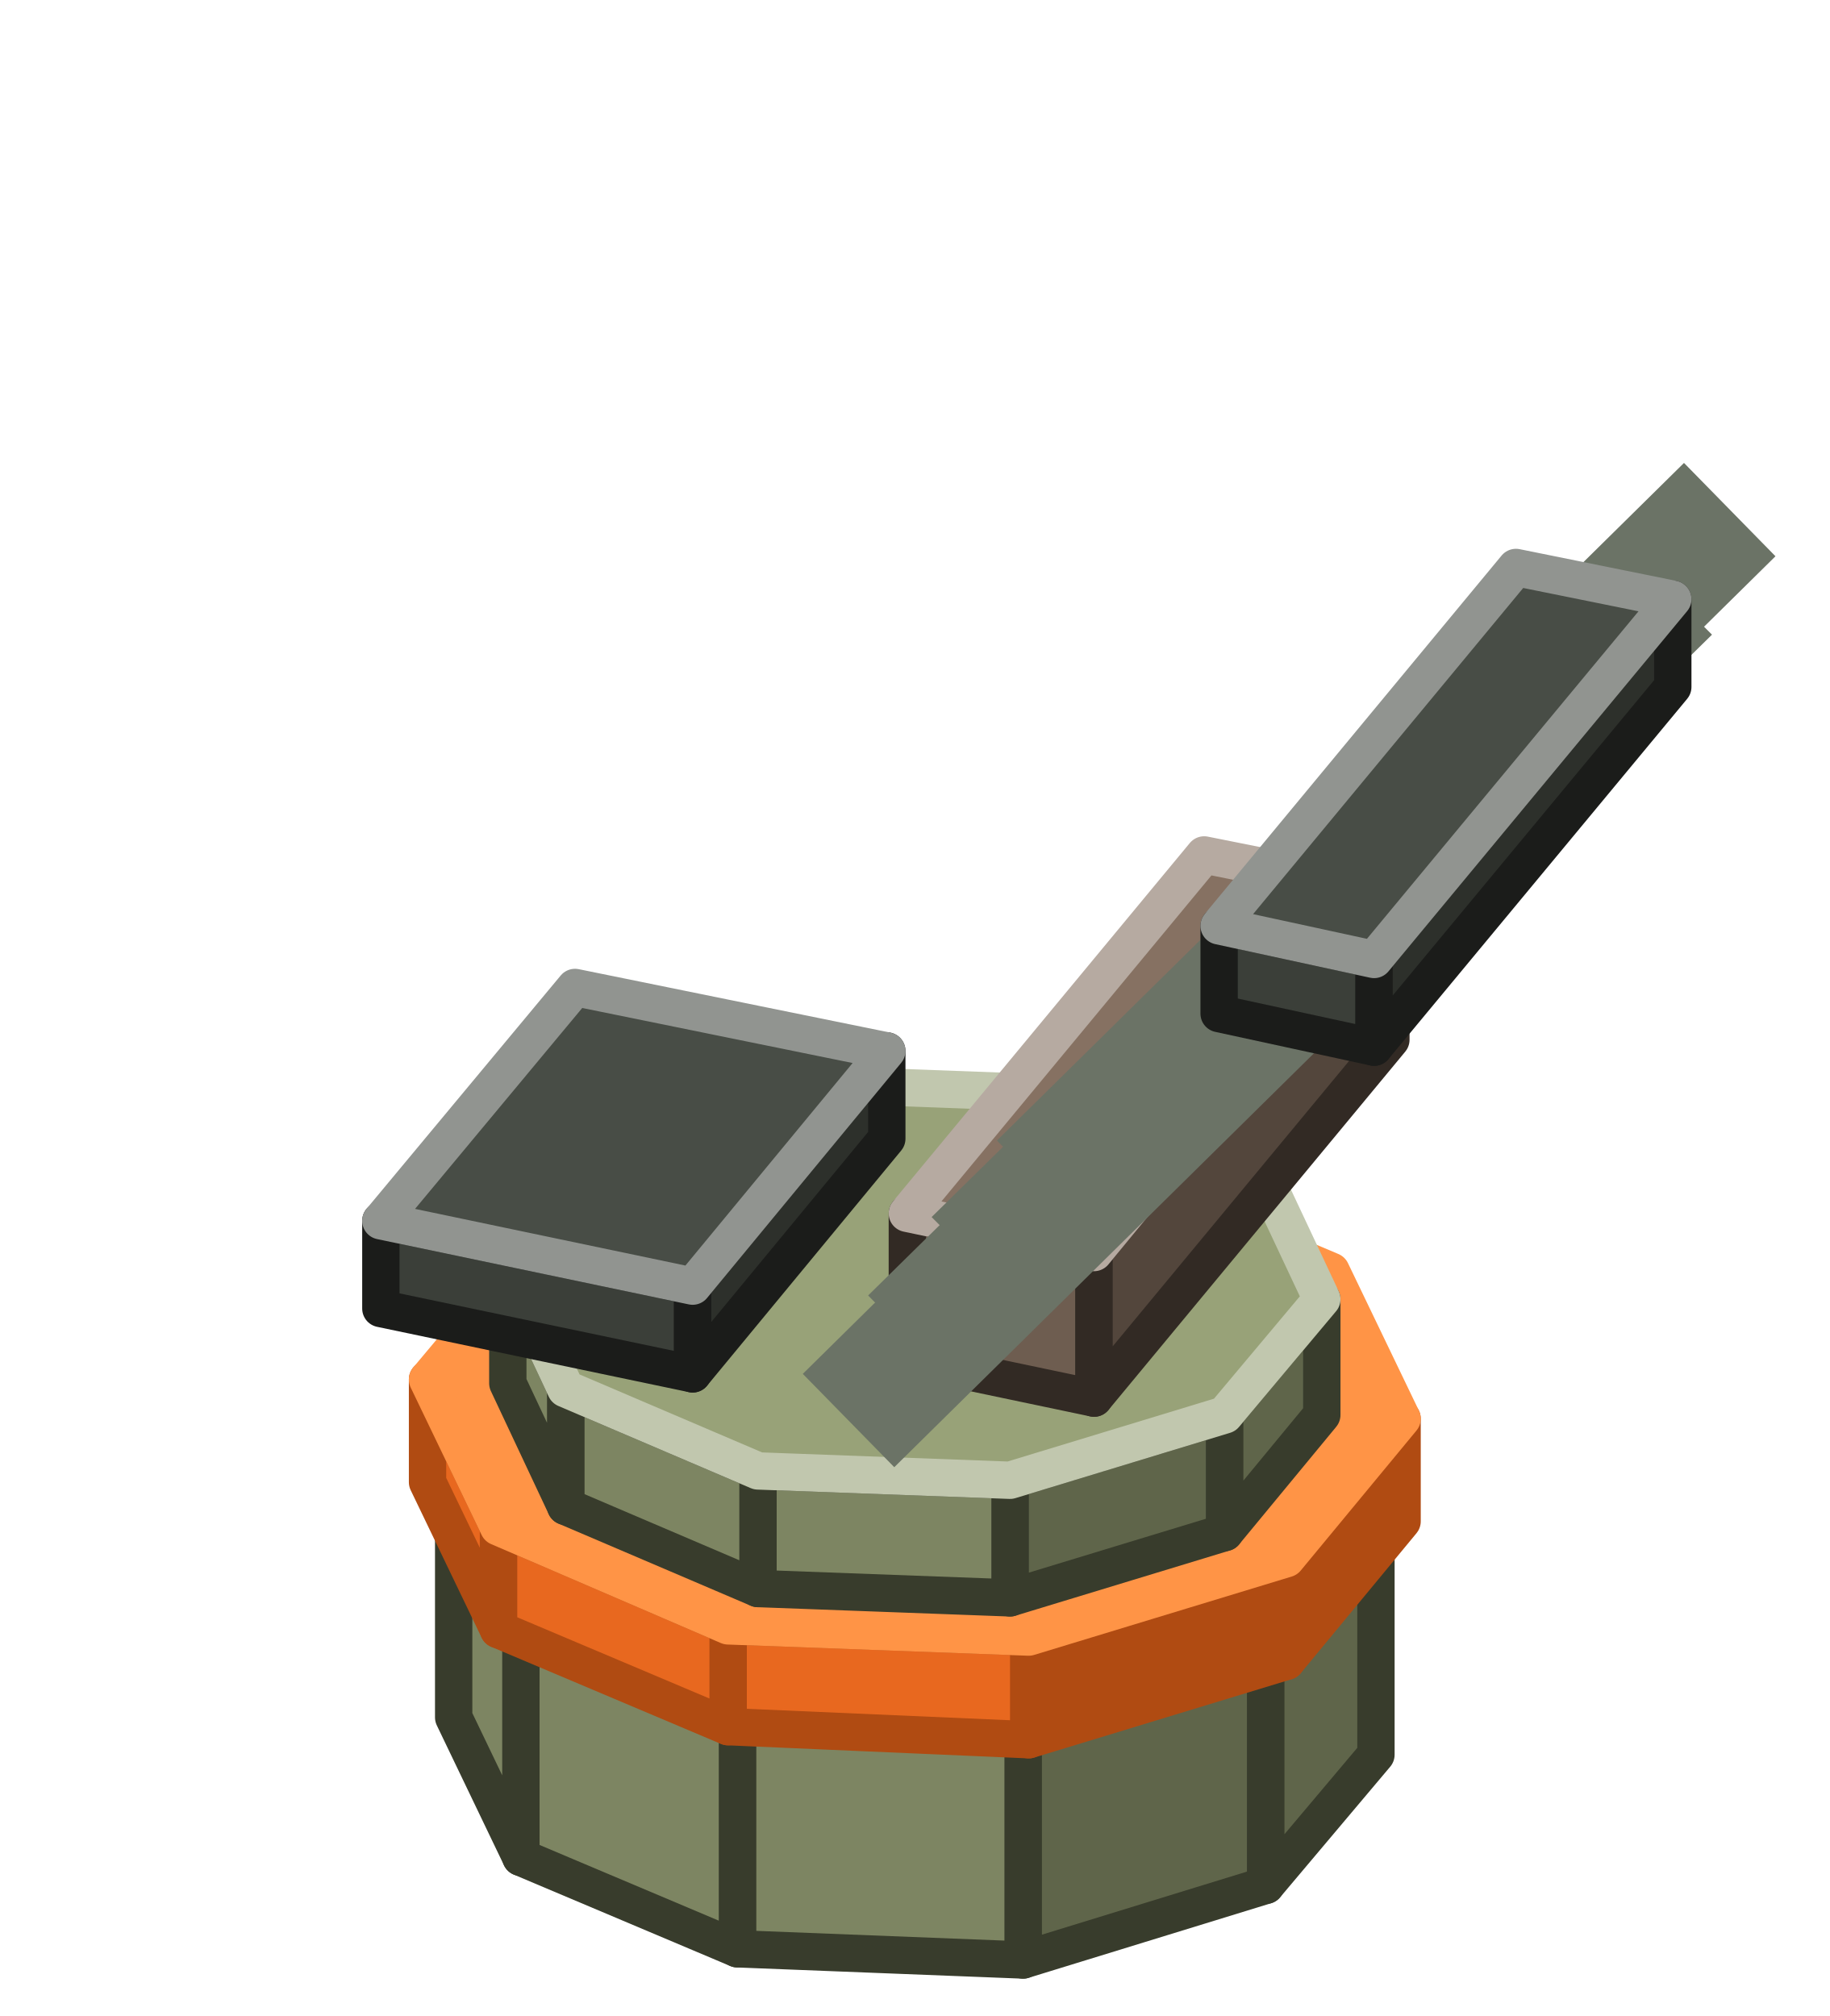
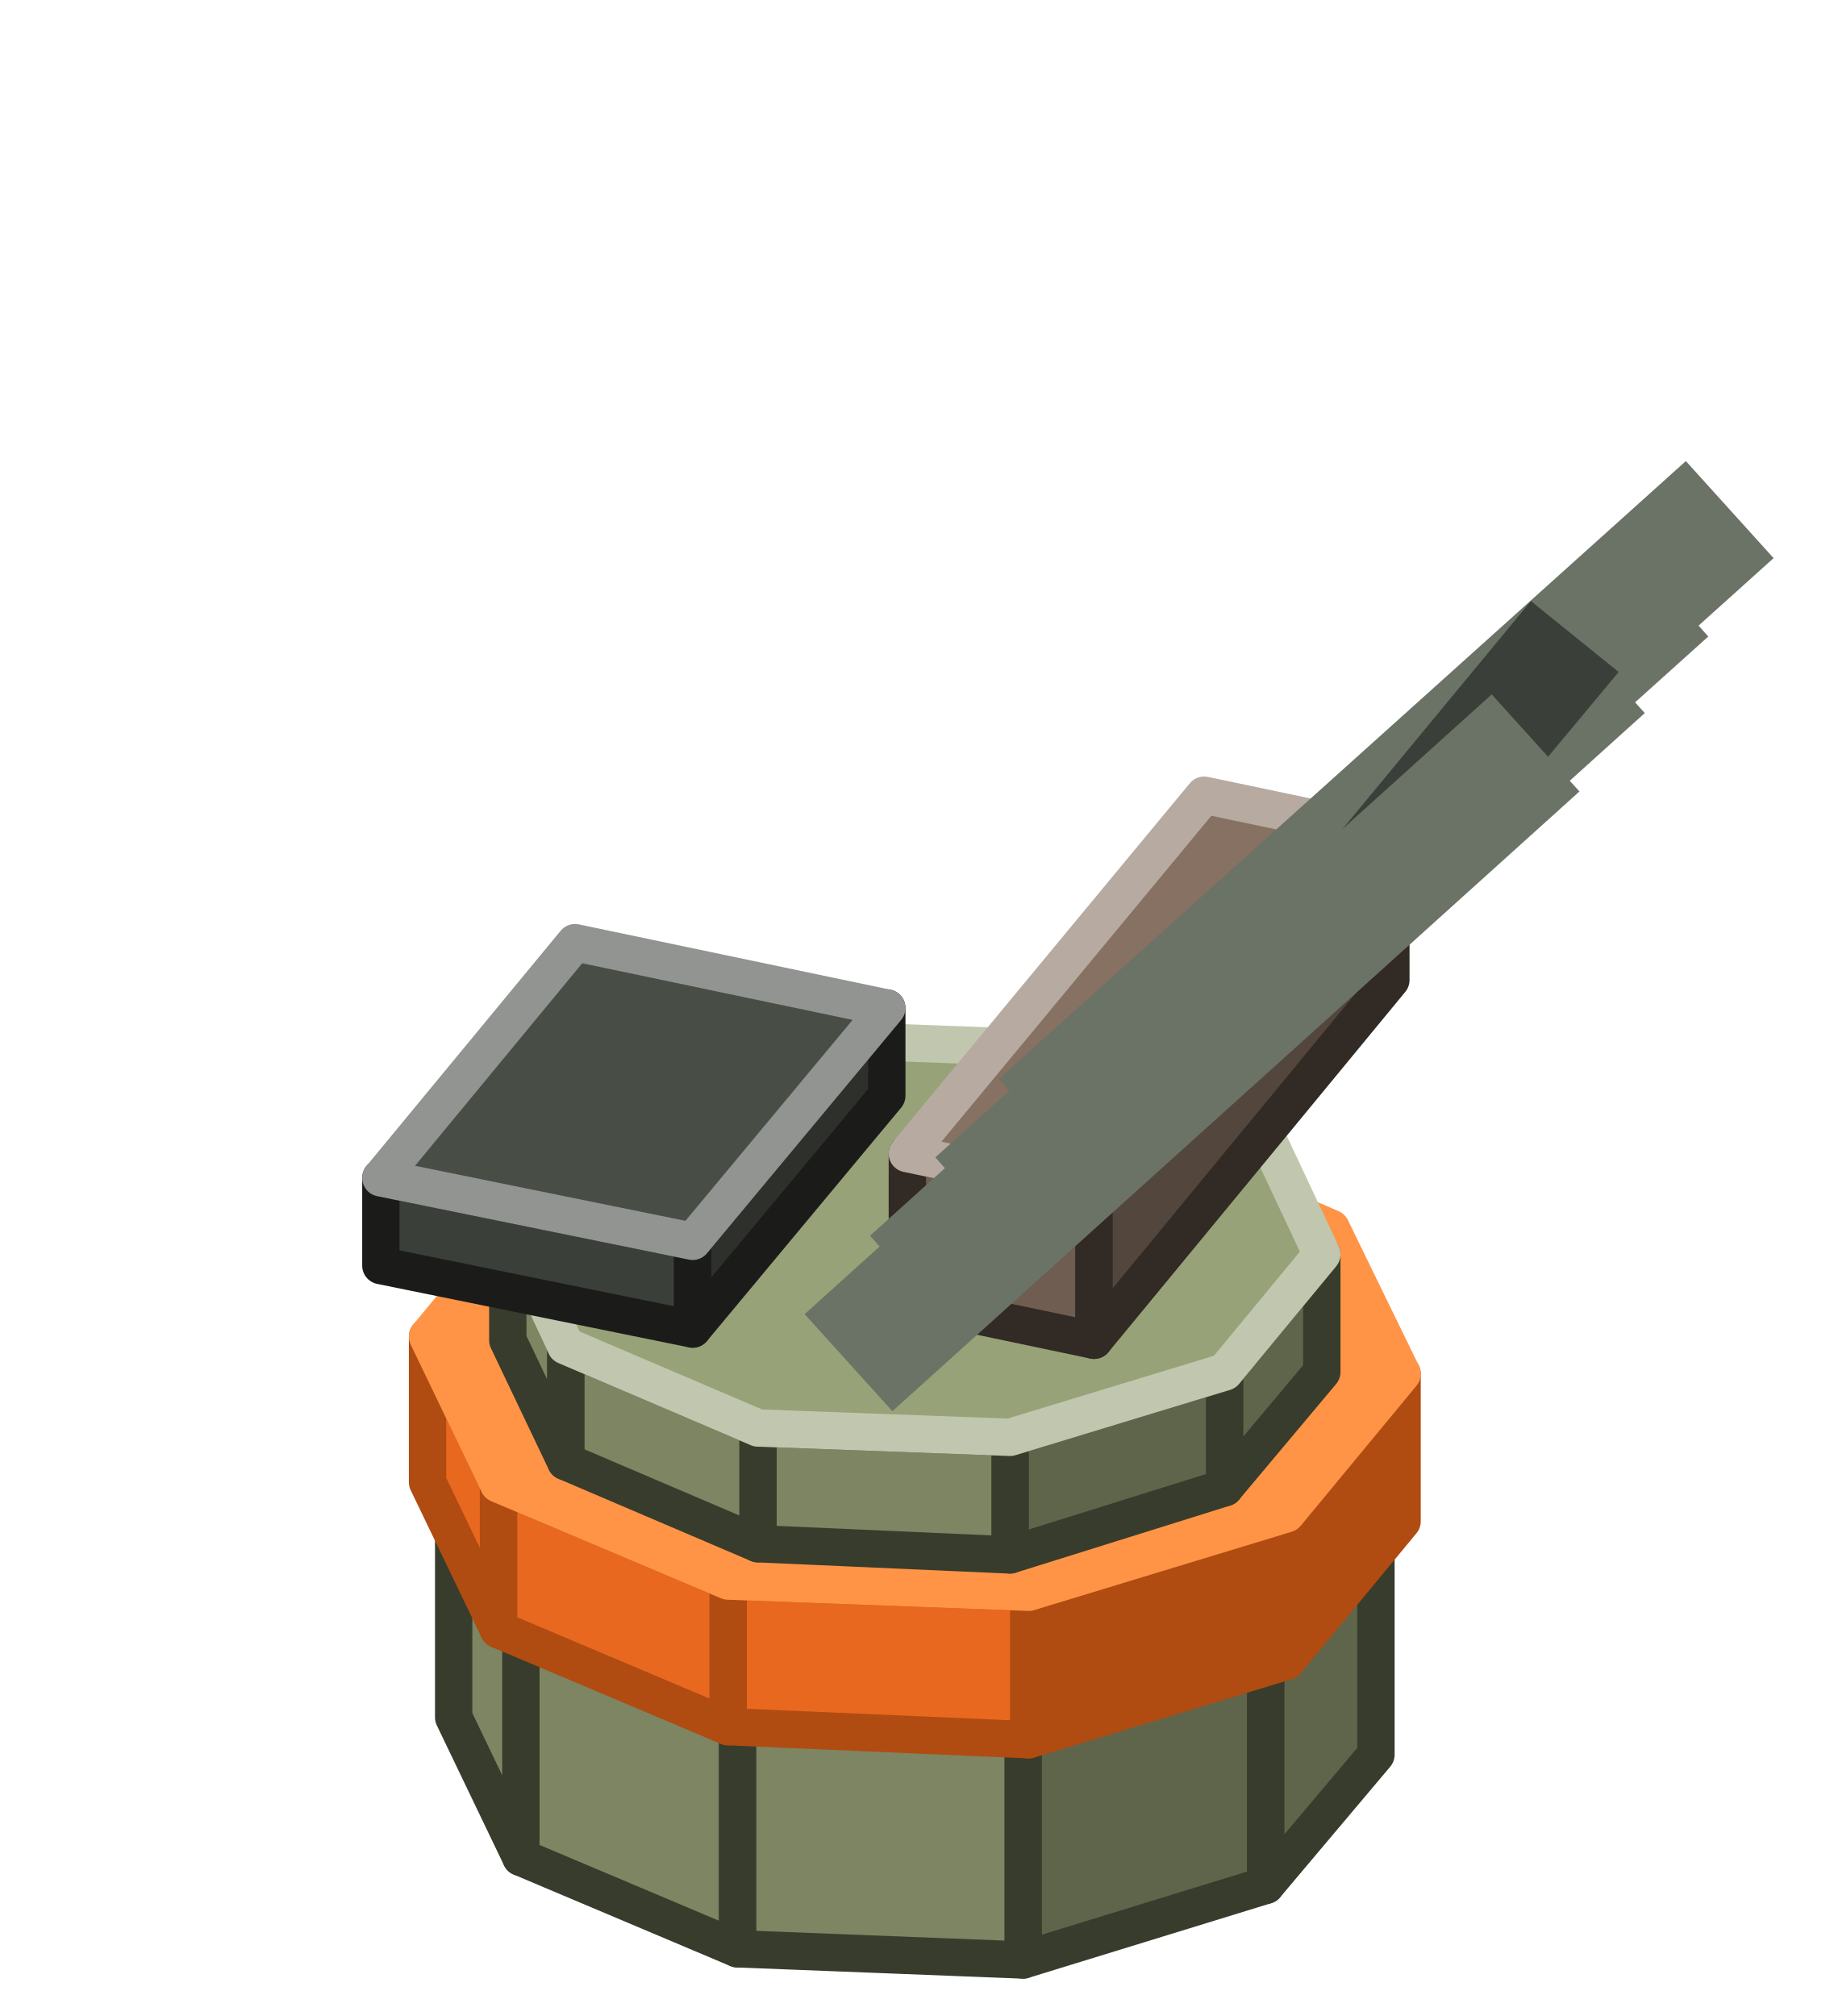
<svg xmlns="http://www.w3.org/2000/svg" width="98" height="108" viewBox="0 0 98 108">
  <g stroke-width="2" stroke-linejoin="round">
    <polygon points="67.8,101 54.8,105 54.8,92.5 67.8,88.5" fill="#5F654A" stroke="#383C2C" />
    <polygon points="54.8,105 39.5,104.4 39.5,91.9 54.8,92.5" fill="#7D8562" stroke="#383C2C" />
    <polygon points="39.5,104.4 27.9,99.5 27.9,86.9 39.5,91.9" fill="#7D8562" stroke="#383C2C" />
    <polygon points="27.9,99.5 24.3,92 24.3,79.5 27.9,86.9" fill="#7D8562" stroke="#383C2C" />
    <polygon points="73.7,94 67.8,101 67.8,88.5 73.7,81.4" fill="#5F654A" stroke="#383C2C" />
    <polygon points="67.8,88.5 54.8,92.5 39.5,91.9 27.9,86.9 24.3,79.5 30.2,72.4 43.2,68.4 58.5,69 70.1,74 73.7,81.4" fill="#98A278" stroke="#C1C7AE" />
-     <polygon points="68.9,89 55.1,93.2 55.1,87.7 68.9,83.5" fill="#B04B12" stroke="#B04B12" />
-     <polygon points="55.1,93.2 39,92.5 39,87.1 55.1,87.7" fill="#E8681F" stroke="#B04B12" />
-     <polygon points="39,92.5 26.7,87.3 26.7,81.8 39,87.1" fill="#E8681F" stroke="#B04B12" />
-     <polygon points="26.7,87.3 22.9,79.4 22.9,73.9 26.7,81.8" fill="#E8681F" stroke="#B04B12" />
-     <polygon points="75.1,81.5 68.9,89 68.9,83.5 75.1,76" fill="#B04B12" stroke="#B04B12" />
-     <polygon points="68.9,83.5 55.1,87.7 39,87.1 26.7,81.8 22.9,73.9 29.1,66.5 42.9,62.2 59,62.9 71.3,68.1 75.1,76" fill="#FF9446" stroke="#FF9446" />
-     <polygon points="65.6,82.1 54.1,85.6 54.1,79.3 65.6,75.8" fill="#5F654A" stroke="#383C2C" />
-     <polygon points="54.1,85.6 40.6,85.1 40.6,78.8 54.1,79.3" fill="#7D8562" stroke="#383C2C" />
-     <polygon points="40.6,85.1 30.3,80.7 30.3,74.4 40.6,78.8" fill="#7D8562" stroke="#383C2C" />
-     <polygon points="30.3,80.7 27.2,74.1 27.2,67.8 30.3,74.4" fill="#7D8562" stroke="#383C2C" />
-     <polygon points="70.8,75.8 65.6,82.1 65.6,75.8 70.8,69.6" fill="#5F654A" stroke="#383C2C" />
-     <polygon points="65.6,75.8 54.1,79.3 40.6,78.8 30.3,74.4 27.2,67.8 32.4,61.6 43.9,58.1 57.4,58.6 67.7,63 70.8,69.6" fill="#98A278" stroke="#C1C7AE" />
-     <polygon points="37.1,73.6 20.4,70.1 20.4,65.4 37.1,68.9" fill="#3B3F39" stroke="#1B1C1A" />
-     <polygon points="47.5,61 37.1,73.6 37.1,68.9 47.5,56.3" fill="#2D302B" stroke="#1B1C1A" />
-     <polygon points="37.1,68.9 20.4,65.4 30.8,52.9 47.5,56.3" fill="#484D46" stroke="#919490" />
-     <polygon points="58.6,74.9 48.6,72.8 48.6,65 58.6,67.1" fill="#6E5D50" stroke="#322A24" />
-     <polygon points="74.5,55.7 58.6,74.9 58.6,67.1 74.5,47.8" fill="#53463C" stroke="#322A24" />
-     <polygon points="58.6,67.1 48.6,65 64.5,45.8 74.5,47.8" fill="#867162" stroke="#B6AAA1" />
-     <polygon points="53.4,61.1 90.2,24.8 95.1,29.8 58.3,66.1" fill="#6B7366" />
-     <polygon points="49.9,65.2 86.7,29 91.7,34 54.9,70.2" fill="#6B7366" />
-     <polygon points="46.5,69.4 83.3,33.2 88.2,38.1 51.4,74.4" fill="#6B7366" />
-     <polygon points="43,73.6 79.8,37.3 84.7,42.3 47.9,78.6" fill="#6B7366" />
-     <polygon points="73.6,56.1 65.3,54.3 65.3,49.6 73.6,51.4" fill="#3B3F39" stroke="#1B1C1A" />
-     <polygon points="89.6,36.8 73.6,56.1 73.6,51.4 89.6,32.1" fill="#2D302B" stroke="#1B1C1A" />
-     <polygon points="73.6,51.4 65.3,49.6 81.2,30.4 89.6,32.1" fill="#484D46" stroke="#919490" />
+     <polygon points="68.9,89 55.1,93.2 55.1,85.3 68.9,81.1" fill="#B04B12" stroke="#B04B12" />
+     <polygon points="55.1,93.2 39,92.5 39,84.7 55.1,85.3" fill="#E8681F" stroke="#B04B12" />
+     <polygon points="39,92.5 26.7,87.3 26.7,79.5 39,84.7" fill="#E8681F" stroke="#B04B12" />
+     <polygon points="26.7,87.3 22.9,79.4 22.9,71.6 26.7,79.5" fill="#E8681F" stroke="#B04B12" />
+     <polygon points="75.1,81.5 68.9,89 68.9,81.1 75.1,73.6" fill="#B04B12" stroke="#B04B12" />
+     <polygon points="68.9,81.1 55.1,85.3 39,84.7 26.7,79.5 22.9,71.6 29.1,64.1 42.9,59.9 59,60.5 71.3,65.8 75.1,73.6" fill="#FF9446" stroke="#FF9446" />
+     <polygon points="65.6,79.7 54.1,83.3 54.1,77 65.6,73.5" fill="#5F654A" stroke="#383C2C" />
+     <polygon points="54.1,83.3 40.6,82.7 40.6,76.5 54.1,77" fill="#7D8562" stroke="#383C2C" />
+     <polygon points="40.6,82.7 30.3,78.3 30.3,72.1 40.6,76.5" fill="#7D8562" stroke="#383C2C" />
+     <polygon points="30.3,78.3 27.2,71.8 27.2,65.5 30.3,72.1" fill="#7D8562" stroke="#383C2C" />
+     <polygon points="70.8,73.5 65.6,79.7 65.6,73.5 70.8,67.2" fill="#5F654A" stroke="#383C2C" />
+     <polygon points="65.6,73.5 54.1,77 40.6,76.5 30.3,72.1 27.2,65.5 32.4,59.2 43.9,55.7 57.4,56.2 67.7,60.6 70.8,67.2" fill="#98A278" stroke="#C1C7AE" />
+     <polygon points="37.1,71.2 20.4,67.8 20.4,63.1 37.1,66.5" fill="#3B3F39" stroke="#1B1C1A" />
+     <polygon points="47.5,58.7 37.1,71.2 37.1,66.5 47.5,54" fill="#2D302B" stroke="#1B1C1A" />
+     <polygon points="37.1,66.5 20.4,63.1 30.8,50.5 47.5,54" fill="#484D46" stroke="#919490" />
+     <polygon points="58.6,71.8 48.6,69.7 48.6,61.8 58.6,63.9" fill="#6E5D50" stroke="#322A24" />
+     <polygon points="74.5,52.5 58.6,71.8 58.6,63.9 74.5,44.7" fill="#53463C" stroke="#322A24" />
+     <polygon points="58.6,63.9 48.6,61.8 64.5,42.6 74.5,44.7" fill="#867162" stroke="#B6AAA1" />
+     <polygon points="53.5,57.8 90.3,24.7 95,29.9 58.2,63" fill="#6B7366" />
+     <polygon points="50.1,62 86.9,28.9 91.5,34.1 54.7,67.2" fill="#6B7366" />
+     <polygon points="46.6,66.2 83.4,33 88.1,38.2 51.3,71.4" fill="#6B7366" />
+     <polygon points="86.7,36 72.8,52.7 68.2,48.9 82,32.2" fill="#3B3F39" />
+     <polygon points="43.1,70.4 79.9,37.2 84.6,42.4 47.8,75.6" fill="#6B7366" />
  </g>
</svg>
